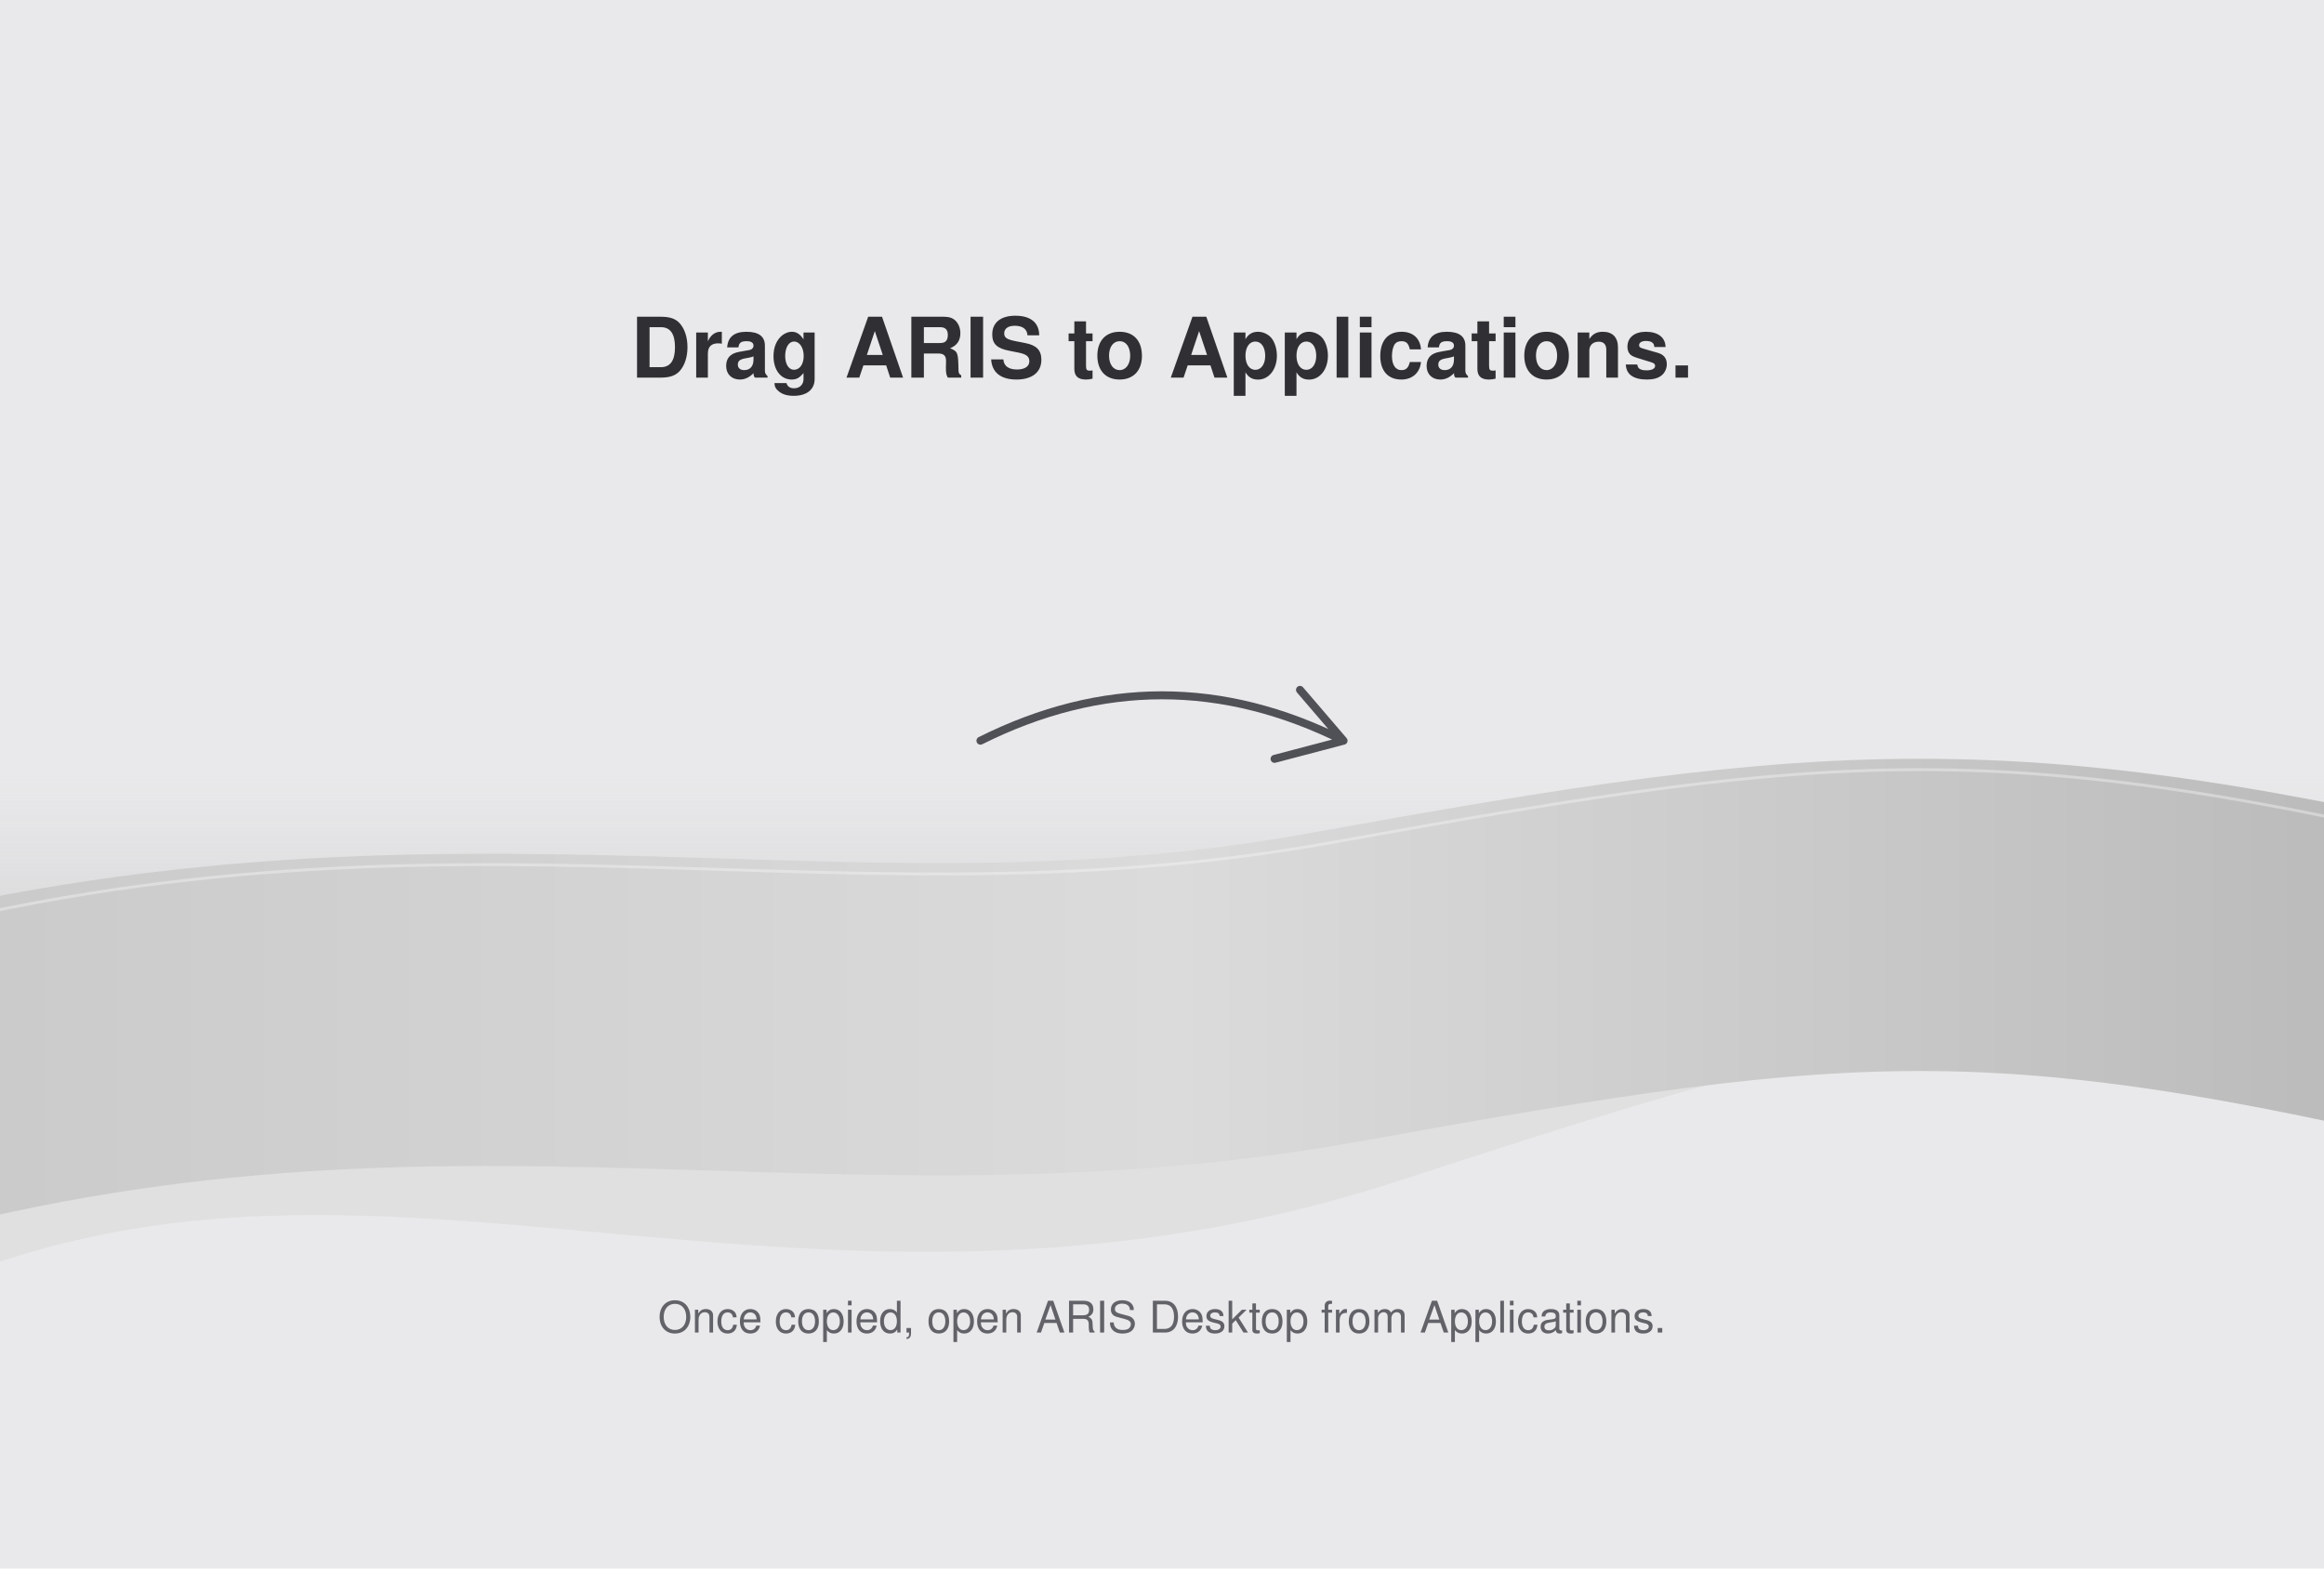
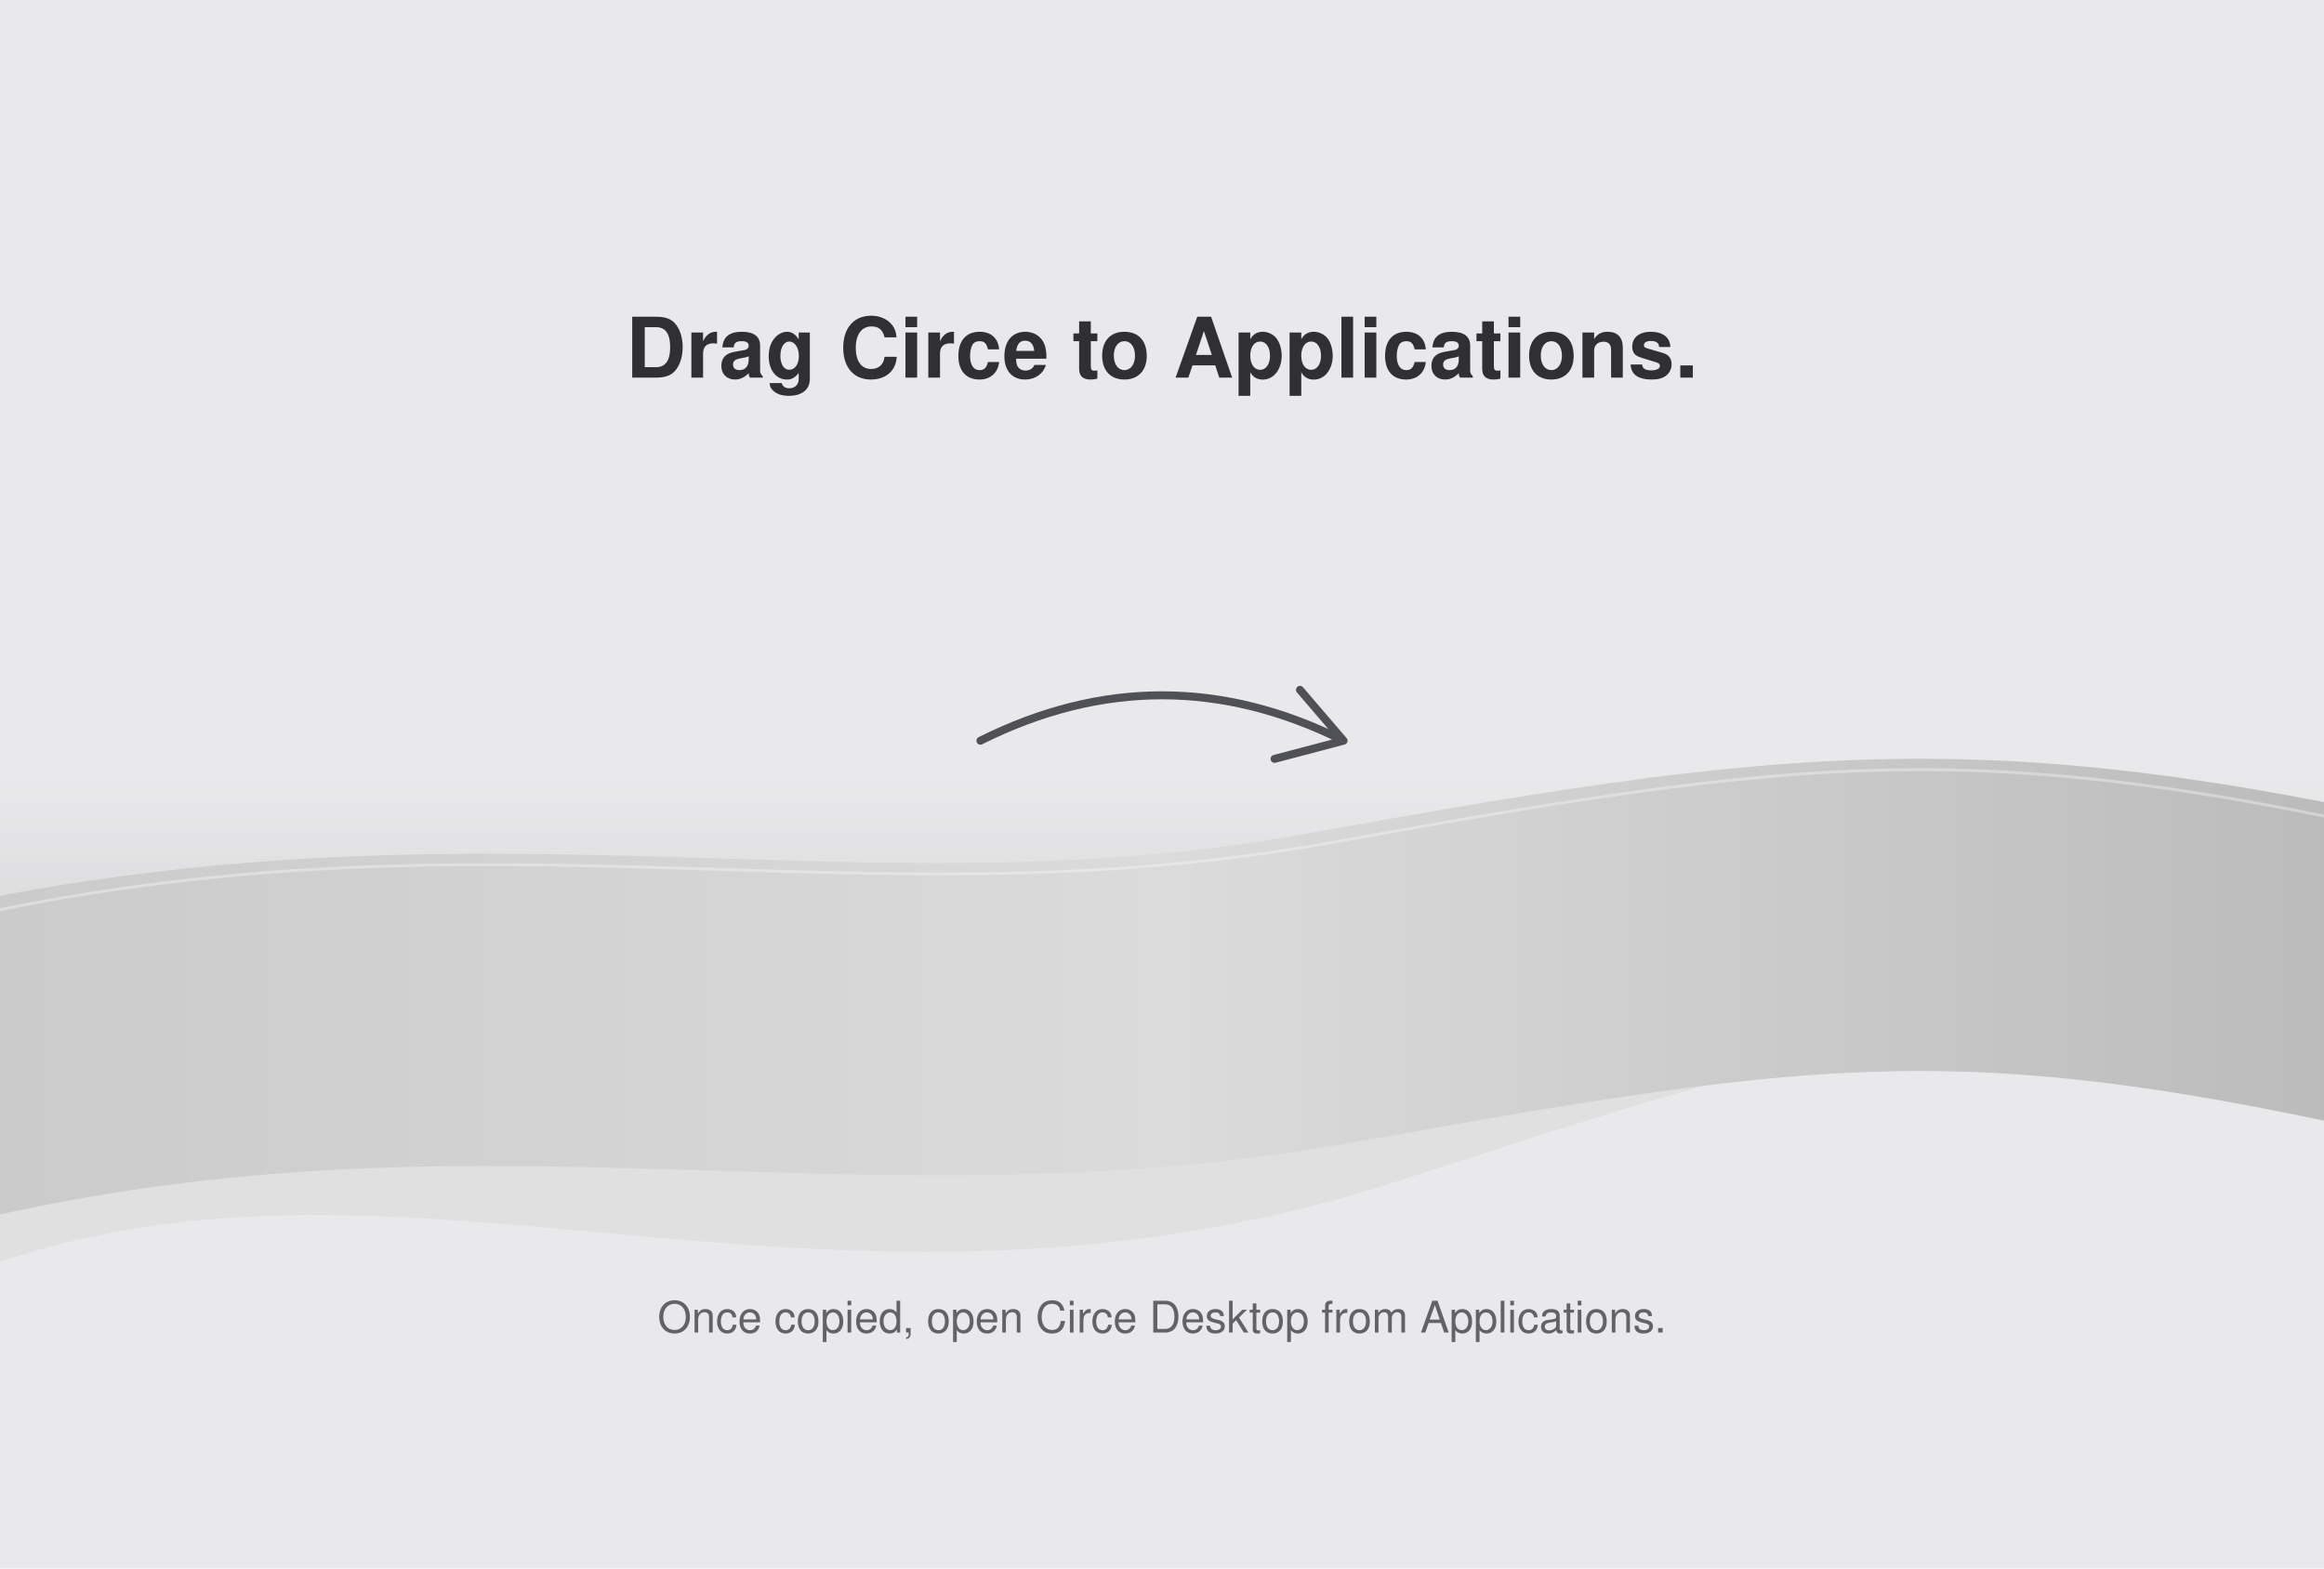
<svg xmlns="http://www.w3.org/2000/svg" width="1280" height="864" viewBox="0 0 640 432">
  <defs>
    <linearGradient id="veil" x1="0" y1="0" x2="0" y2="1">
      <stop stop-color="#B7B7B7" stop-opacity="0" />
      <stop offset=".55" stop-color="#A5A5A5" stop-opacity=".24" />
      <stop offset="1" stop-color="#D1D1D1" stop-opacity=".4" />
    </linearGradient>
    <linearGradient id="silk" x1="0" y1="0" x2="1" y2="0">
      <stop stop-color="#C8C8C8" />
      <stop offset=".5" stop-color="#DBDBDB" />
      <stop offset="1" stop-color="#B5B5B5" />
    </linearGradient>
  </defs>
  <rect width="640" height="432" fill="#E9E9EB" />
  <path d="M-60 293C95 220 214 304 362 256S559 191 707 257" stroke="url(#veil)" stroke-width="146" fill="none" opacity="1" stroke-linecap="round" stroke-linejoin="round" />
  <path d="M-60 306C113 252 223 298 367 272S553 242 707 280" stroke="url(#silk)" stroke-width="86" fill="none" opacity="1" stroke-linecap="round" stroke-linejoin="round" />
  <path d="M-60 266C113 212 223 258 367 232S553 202 707 240" stroke="#F5F5F5" stroke-width="0.8" fill="none" opacity="0.42" stroke-linecap="round" stroke-linejoin="round" />
-   <text x="320" y="104" fill="#303034" font-family="Helvetica" font-size="23" font-weight="700" text-anchor="middle">Drag ARIS to Applications.</text>
+   <text x="320" y="104" fill="#303034" font-family="Helvetica" font-size="23" font-weight="700" text-anchor="middle">Drag Circe to Applications.</text>
  <path d="M270 204Q320 179 370 204M358 190L370 204L351 209" stroke="#505057" stroke-width="2.2" fill="none" opacity="1" stroke-linecap="round" stroke-linejoin="round" />
-   <text x="320" y="367" fill="#626269" font-family="Helvetica" font-size="12" font-weight="400" text-anchor="middle">Once copied, open ARIS Desktop from Applications.</text>
+   <text x="320" y="367" fill="#626269" font-family="Helvetica" font-size="12" font-weight="400" text-anchor="middle">Once copied, open Circe Desktop from Applications.</text>
</svg>
